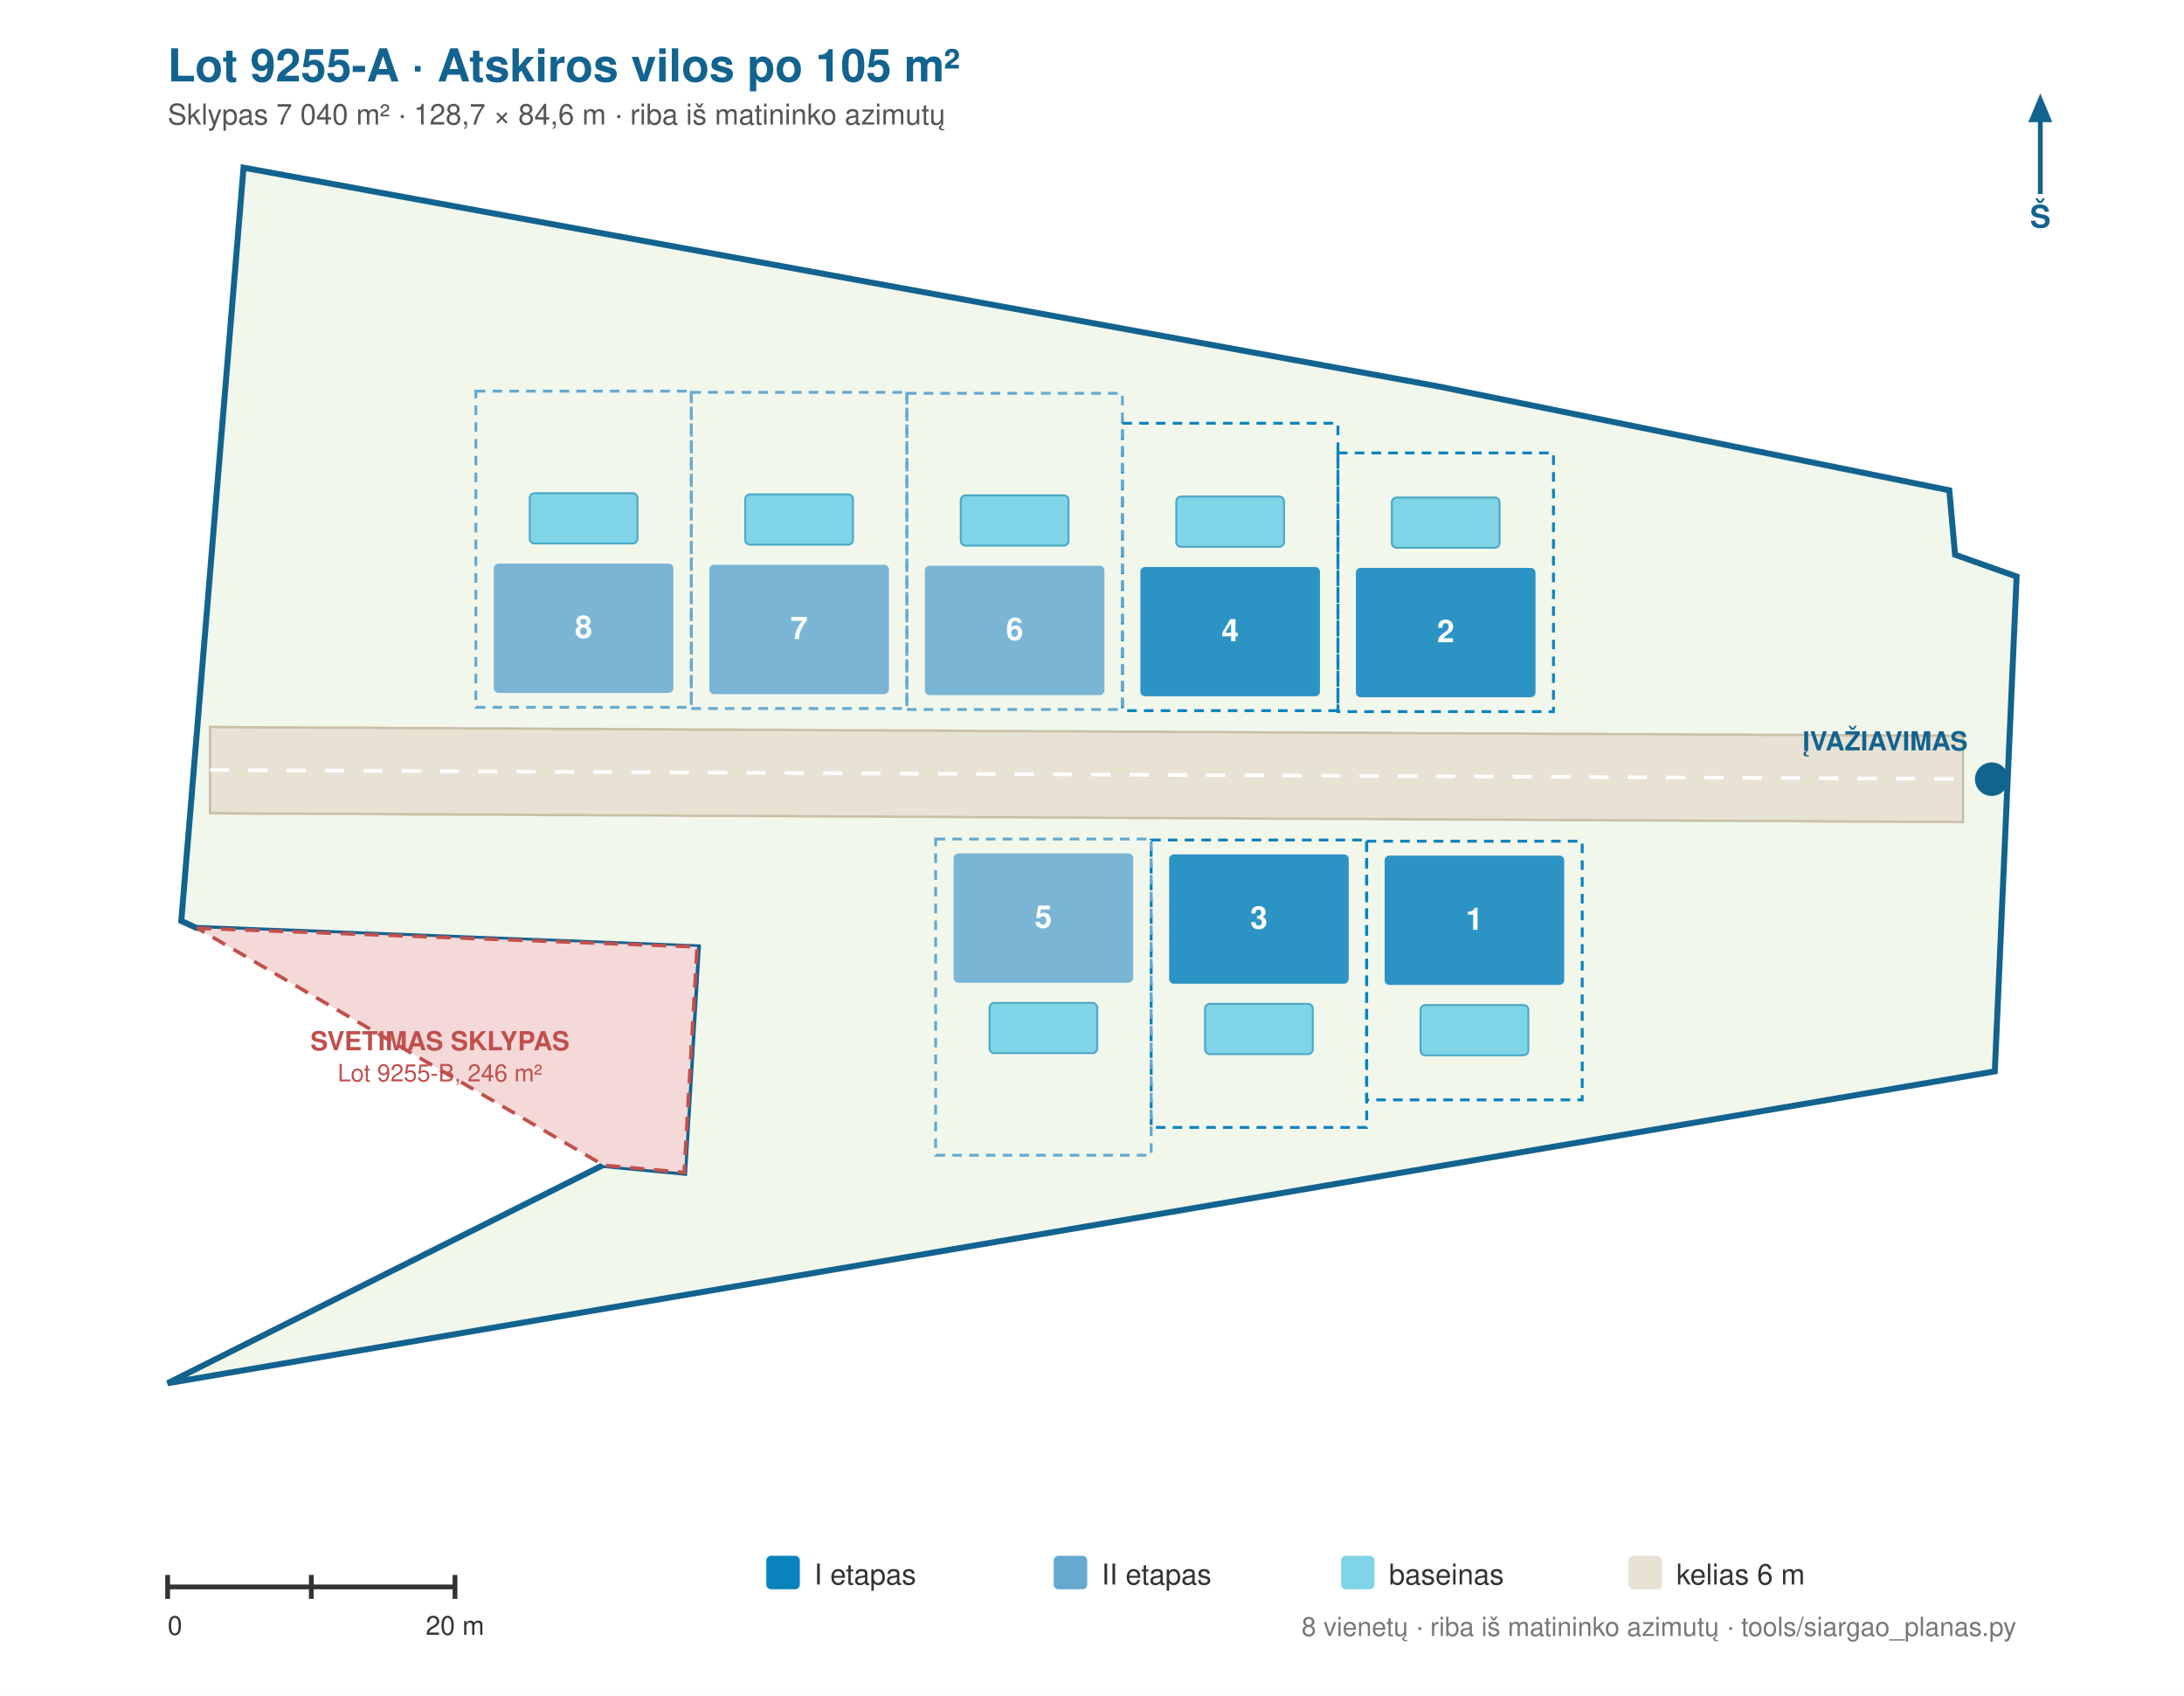
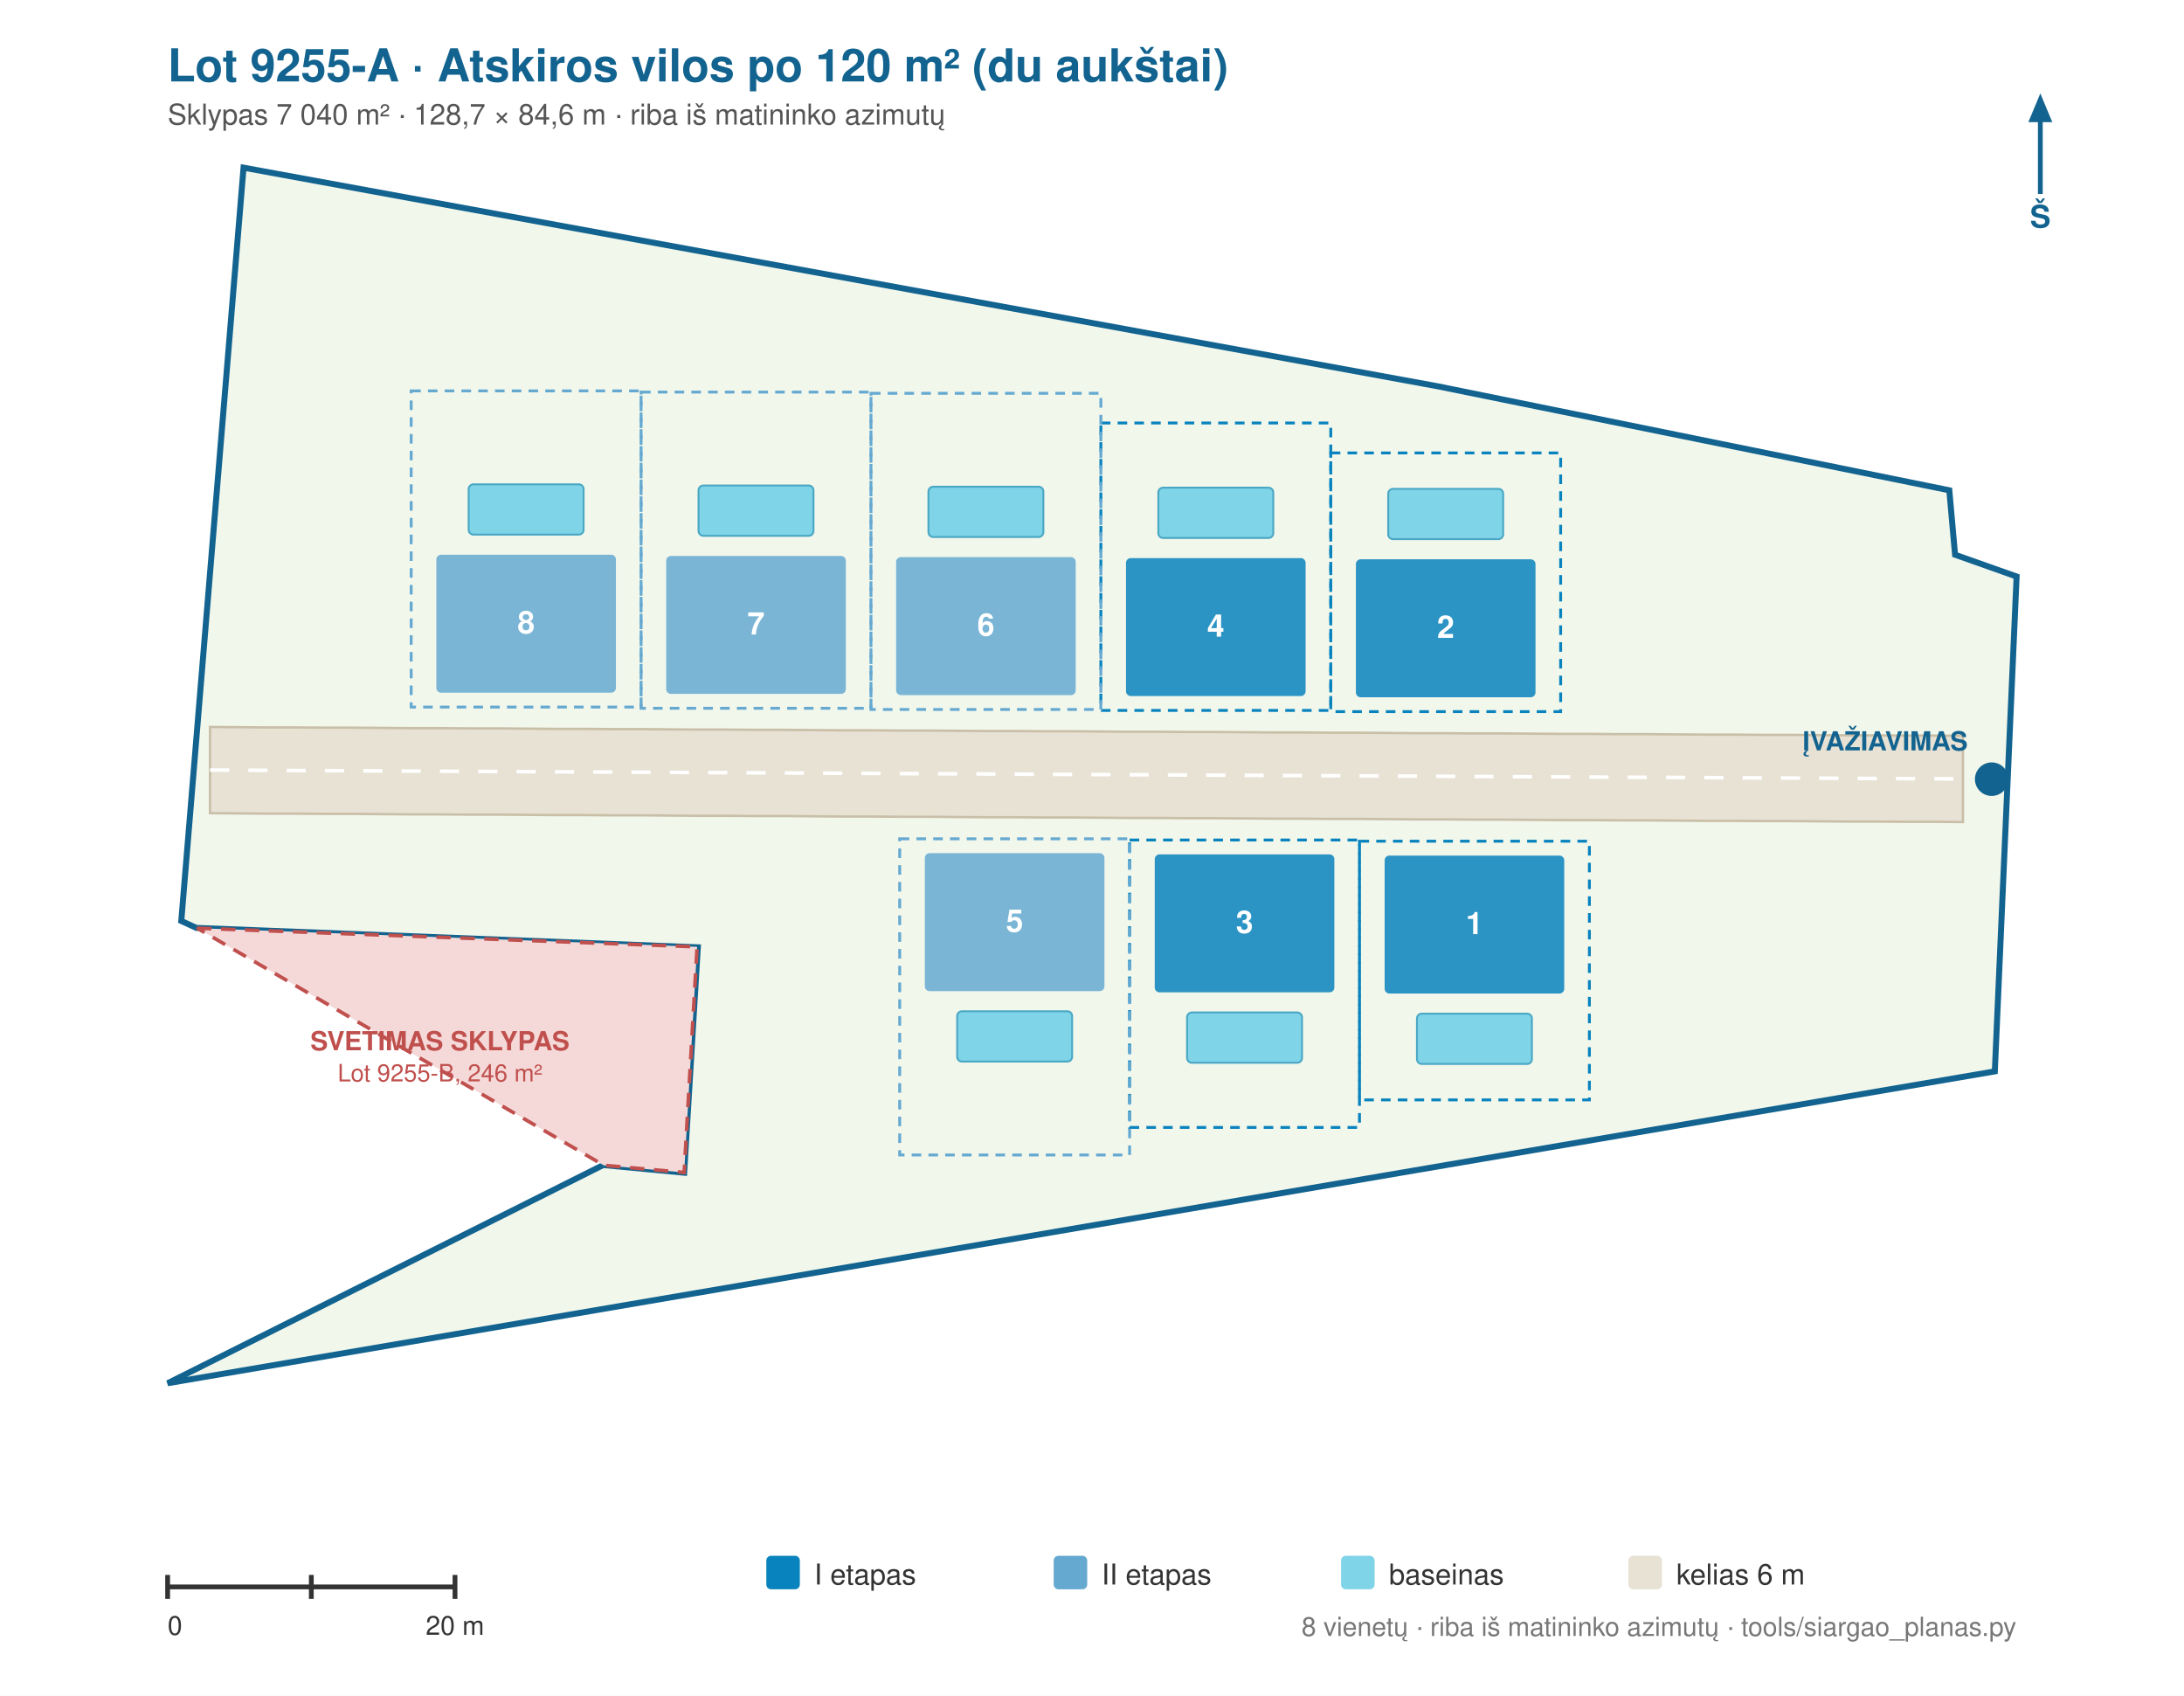
<svg xmlns="http://www.w3.org/2000/svg" width="912" height="708" viewBox="0 0 912 708" font-family="Helvetica,Arial,sans-serif">
  <rect width="912" height="708" fill="#ffffff" />
  <path d="M75.7 384.5 L101.7 70.0 L600.5 161.3 L814.0 204.7 L816.4 231.6 L842.1 240.7 L833.0 447.3 L70.0 577.5 L251.9 486.4 L285.7 489.6 L291.4 395.5 L82.0 387.4 Z" fill="#F2F7EC" stroke="#12638F" stroke-width="2.5" />
  <polygon points="87.7 303.5 99.7 303.6 111.7 303.7 123.7 303.7 135.7 303.8 147.7 303.8 159.7 303.9 171.7 304.0 183.7 304.0 195.7 304.1 207.7 304.1 219.7 304.2 231.7 304.3 243.7 304.3 255.7 304.4 267.7 304.4 279.7 304.5 291.7 304.6 303.7 304.6 315.7 304.7 327.7 304.7 339.7 304.8 351.7 304.9 363.7 304.9 375.7 305.0 387.7 305.0 399.7 305.1 411.7 305.2 423.7 305.2 435.7 305.3 447.7 305.3 459.7 305.4 471.7 305.5 483.7 305.5 495.7 305.6 507.7 305.6 519.7 305.7 531.7 305.8 543.7 305.8 555.7 305.9 567.7 305.9 579.7 306.0 591.7 306.1 603.7 306.1 615.7 306.2 627.7 306.2 639.7 306.3 651.7 306.4 663.7 306.4 675.7 306.5 687.7 306.5 699.7 306.6 711.7 306.7 723.7 306.7 735.7 306.8 747.7 306.8 759.7 306.9 771.7 307.0 783.7 307.0 795.7 307.1 807.7 307.1 819.7 307.2 819.7 343.2 807.7 343.1 795.7 343.1 783.7 343.0 771.7 343.0 759.7 342.9 747.7 342.8 735.7 342.8 723.7 342.7 711.7 342.7 699.7 342.6 687.7 342.5 675.7 342.5 663.7 342.4 651.7 342.4 639.7 342.3 627.7 342.2 615.7 342.2 603.7 342.1 591.7 342.1 579.7 342.0 567.7 341.9 555.7 341.9 543.7 341.8 531.7 341.8 519.7 341.7 507.7 341.6 495.7 341.6 483.7 341.5 471.7 341.5 459.7 341.4 447.7 341.3 435.7 341.3 423.7 341.2 411.7 341.2 399.7 341.1 387.7 341.0 375.7 341.0 363.7 340.9 351.7 340.9 339.7 340.8 327.7 340.7 315.7 340.7 303.7 340.6 291.7 340.6 279.7 340.5 267.7 340.4 255.7 340.4 243.7 340.3 231.7 340.3 219.7 340.2 207.7 340.1 195.7 340.1 183.7 340.0 171.7 340.0 159.7 339.9 147.7 339.8 135.7 339.8 123.7 339.7 111.7 339.7 99.7 339.6 87.7 339.5" fill="#E8E2D5" stroke="#C9BFA8" stroke-width="1" />
  <line x1="87.7" y1="321.5" x2="819.7" y2="325.2" stroke="#fff" stroke-width="1.5" stroke-dasharray="8 8" />
-   <rect x="570.7" y="351.2" width="90.0" height="108.0" fill="none" stroke="#0983BD" stroke-width="1.2" stroke-dasharray="4 3" />
-   <rect x="578.2" y="357.2" width="75.0" height="54.0" fill="#0983BD" opacity="0.85" rx="2" />
-   <rect x="593.2" y="419.6" width="45.0" height="21.0" fill="#7FD4E8" stroke="#4BA8C4" stroke-width="0.8" rx="2" />
-   <text x="615.7" y="388.2" font-size="13" font-weight="bold" fill="#fff" text-anchor="middle">1</text>
-   <rect x="558.7" y="189.1" width="90.0" height="108.0" fill="none" stroke="#0983BD" stroke-width="1.2" stroke-dasharray="4 3" />
-   <rect x="566.2" y="237.1" width="75.0" height="54.0" fill="#0983BD" opacity="0.85" rx="2" />
-   <rect x="581.2" y="207.7" width="45.0" height="21.0" fill="#7FD4E8" stroke="#4BA8C4" stroke-width="0.8" rx="2" />
-   <text x="603.7" y="268.1" font-size="13" font-weight="bold" fill="#fff" text-anchor="middle">2</text>
-   <rect x="480.7" y="350.7" width="90.0" height="120.0" fill="none" stroke="#0983BD" stroke-width="1.2" stroke-dasharray="4 3" />
-   <rect x="488.2" y="356.7" width="75.0" height="54.0" fill="#0983BD" opacity="0.85" rx="2" />
-   <rect x="503.2" y="419.1" width="45.0" height="21.0" fill="#7FD4E8" stroke="#4BA8C4" stroke-width="0.8" rx="2" />
-   <text x="525.7" y="387.7" font-size="13" font-weight="bold" fill="#fff" text-anchor="middle">3</text>
-   <rect x="468.7" y="176.7" width="90.0" height="120.0" fill="none" stroke="#0983BD" stroke-width="1.2" stroke-dasharray="4 3" />
-   <rect x="476.2" y="236.7" width="75.0" height="54.0" fill="#0983BD" opacity="0.85" rx="2" />
-   <rect x="491.2" y="207.3" width="45.0" height="21.0" fill="#7FD4E8" stroke="#4BA8C4" stroke-width="0.8" rx="2" />
-   <text x="513.7" y="267.7" font-size="13" font-weight="bold" fill="#fff" text-anchor="middle">4</text>
-   <rect x="390.7" y="350.3" width="90.0" height="132.0" fill="none" stroke="#65A9D1" stroke-width="1.2" stroke-dasharray="4 3" />
-   <rect x="398.2" y="356.3" width="75.0" height="54.0" fill="#65A9D1" opacity="0.85" rx="2" />
-   <rect x="413.2" y="418.7" width="45.0" height="21.0" fill="#7FD4E8" stroke="#4BA8C4" stroke-width="0.8" rx="2" />
-   <text x="435.7" y="387.3" font-size="13" font-weight="bold" fill="#fff" text-anchor="middle">5</text>
-   <rect x="378.7" y="164.2" width="90.0" height="132.0" fill="none" stroke="#65A9D1" stroke-width="1.2" stroke-dasharray="4 3" />
-   <rect x="386.2" y="236.2" width="75.0" height="54.0" fill="#65A9D1" opacity="0.85" rx="2" />
-   <rect x="401.2" y="206.8" width="45.0" height="21.0" fill="#7FD4E8" stroke="#4BA8C4" stroke-width="0.8" rx="2" />
-   <text x="423.7" y="267.2" font-size="13" font-weight="bold" fill="#fff" text-anchor="middle">6</text>
-   <rect x="288.7" y="163.8" width="90.0" height="132.0" fill="none" stroke="#65A9D1" stroke-width="1.2" stroke-dasharray="4 3" />
-   <rect x="296.2" y="235.8" width="75.0" height="54.0" fill="#65A9D1" opacity="0.85" rx="2" />
-   <rect x="311.2" y="206.4" width="45.0" height="21.0" fill="#7FD4E8" stroke="#4BA8C4" stroke-width="0.8" rx="2" />
-   <text x="333.7" y="266.8" font-size="13" font-weight="bold" fill="#fff" text-anchor="middle">7</text>
-   <rect x="198.7" y="163.3" width="90.0" height="132.0" fill="none" stroke="#65A9D1" stroke-width="1.2" stroke-dasharray="4 3" />
-   <rect x="206.2" y="235.3" width="75.0" height="54.0" fill="#65A9D1" opacity="0.85" rx="2" />
-   <rect x="221.2" y="205.9" width="45.0" height="21.0" fill="#7FD4E8" stroke="#4BA8C4" stroke-width="0.8" rx="2" />
-   <text x="243.7" y="266.3" font-size="13" font-weight="bold" fill="#fff" text-anchor="middle">8</text>
+   <rect x="567.7" y="351.2" width="96.0" height="108.0" fill="none" stroke="#0983BD" stroke-width="1.2" stroke-dasharray="4 3" />
+   <rect x="578.2" y="357.2" width="75.0" height="57.6" fill="#0983BD" opacity="0.85" rx="2" />
+   <rect x="591.7" y="423.2" width="48.0" height="21.0" fill="#7FD4E8" stroke="#4BA8C4" stroke-width="0.8" rx="2" />
+   <text x="615.7" y="390.0" font-size="13" font-weight="bold" fill="#fff" text-anchor="middle">1</text>
+   <rect x="555.7" y="189.1" width="96.0" height="108.0" fill="none" stroke="#0983BD" stroke-width="1.2" stroke-dasharray="4 3" />
+   <rect x="566.2" y="233.5" width="75.0" height="57.6" fill="#0983BD" opacity="0.85" rx="2" />
+   <rect x="579.7" y="204.1" width="48.0" height="21.0" fill="#7FD4E8" stroke="#4BA8C4" stroke-width="0.8" rx="2" />
+   <text x="603.7" y="266.3" font-size="13" font-weight="bold" fill="#fff" text-anchor="middle">2</text>
+   <rect x="471.7" y="350.7" width="96.0" height="120.0" fill="none" stroke="#0983BD" stroke-width="1.2" stroke-dasharray="4 3" />
+   <rect x="482.2" y="356.7" width="75.0" height="57.6" fill="#0983BD" opacity="0.85" rx="2" />
+   <rect x="495.7" y="422.7" width="48.0" height="21.0" fill="#7FD4E8" stroke="#4BA8C4" stroke-width="0.8" rx="2" />
+   <text x="519.7" y="389.5" font-size="13" font-weight="bold" fill="#fff" text-anchor="middle">3</text>
+   <rect x="459.7" y="176.6" width="96.0" height="120.0" fill="none" stroke="#0983BD" stroke-width="1.2" stroke-dasharray="4 3" />
+   <rect x="470.2" y="233.0" width="75.0" height="57.6" fill="#0983BD" opacity="0.85" rx="2" />
+   <rect x="483.7" y="203.6" width="48.0" height="21.0" fill="#7FD4E8" stroke="#4BA8C4" stroke-width="0.8" rx="2" />
+   <text x="507.7" y="265.8" font-size="13" font-weight="bold" fill="#fff" text-anchor="middle">4</text>
+   <rect x="375.7" y="350.2" width="96.0" height="132.0" fill="none" stroke="#65A9D1" stroke-width="1.2" stroke-dasharray="4 3" />
+   <rect x="386.2" y="356.2" width="75.0" height="57.6" fill="#65A9D1" opacity="0.85" rx="2" />
+   <rect x="399.7" y="422.2" width="48.0" height="21.0" fill="#7FD4E8" stroke="#4BA8C4" stroke-width="0.8" rx="2" />
+   <text x="423.7" y="389.0" font-size="13" font-weight="bold" fill="#fff" text-anchor="middle">5</text>
+   <rect x="363.7" y="164.2" width="96.0" height="132.0" fill="none" stroke="#65A9D1" stroke-width="1.2" stroke-dasharray="4 3" />
+   <rect x="374.2" y="232.6" width="75.0" height="57.6" fill="#65A9D1" opacity="0.85" rx="2" />
+   <rect x="387.7" y="203.2" width="48.0" height="21.0" fill="#7FD4E8" stroke="#4BA8C4" stroke-width="0.8" rx="2" />
+   <text x="411.7" y="265.4" font-size="13" font-weight="bold" fill="#fff" text-anchor="middle">6</text>
+   <rect x="267.7" y="163.7" width="96.0" height="132.0" fill="none" stroke="#65A9D1" stroke-width="1.2" stroke-dasharray="4 3" />
+   <rect x="278.2" y="232.1" width="75.0" height="57.6" fill="#65A9D1" opacity="0.85" rx="2" />
+   <rect x="291.7" y="202.7" width="48.0" height="21.0" fill="#7FD4E8" stroke="#4BA8C4" stroke-width="0.8" rx="2" />
+   <text x="315.7" y="264.9" font-size="13" font-weight="bold" fill="#fff" text-anchor="middle">7</text>
+   <rect x="171.7" y="163.2" width="96.0" height="132.0" fill="none" stroke="#65A9D1" stroke-width="1.2" stroke-dasharray="4 3" />
+   <rect x="182.2" y="231.6" width="75.0" height="57.6" fill="#65A9D1" opacity="0.85" rx="2" />
+   <rect x="195.7" y="202.2" width="48.0" height="21.0" fill="#7FD4E8" stroke="#4BA8C4" stroke-width="0.8" rx="2" />
+   <text x="219.7" y="264.4" font-size="13" font-weight="bold" fill="#fff" text-anchor="middle">8</text>
  <path d="M82.3 387.5 L291.1 395.3 L285.7 489.5 L252.1 486.5 Z" fill="#F5D9D9" stroke="#C0504D" stroke-width="1.5" stroke-dasharray="6 4" />
  <text x="183.7" y="438.5" font-size="11" fill="#C0504D" text-anchor="middle" font-weight="bold">SVETIMAS SKLYPAS</text>
  <text x="183.7" y="451.5" font-size="10" fill="#C0504D" text-anchor="middle">Lot 9255-B, 246 m²</text>
  <circle cx="831.7" cy="325.3" r="7" fill="#12638F" />
  <text x="821.7" y="313.3" font-size="11" fill="#12638F" font-weight="bold" text-anchor="end">ĮVAŽIAVIMAS</text>
  <g transform="translate(852,55)">
    <line x1="0" y1="26" x2="0" y2="-10" stroke="#12638F" stroke-width="2" />
    <polygon points="0,-16 -5,-4 5,-4" fill="#12638F" />
    <text x="0" y="40" font-size="13" fill="#12638F" text-anchor="middle" font-weight="bold">Š</text>
  </g>
  <line x1="70" y1="662.533" x2="190.0" y2="662.533" stroke="#333" stroke-width="2" />
  <line x1="70.0" y1="657.533" x2="70.0" y2="667.533" stroke="#333" stroke-width="2" />
  <line x1="130.0" y1="657.533" x2="130.0" y2="667.533" stroke="#333" stroke-width="2" />
  <line x1="190.0" y1="657.533" x2="190.0" y2="667.533" stroke="#333" stroke-width="2" />
  <text x="70" y="682.533" font-size="11" fill="#333">0</text>
  <text x="190.0" y="682.533" font-size="11" fill="#333" text-anchor="middle">20 m</text>
-   <text x="70" y="34" font-size="19" font-weight="bold" fill="#12638F">Lot 9255-A · Atskiros vilos po 105 m²</text>
+   <text x="70" y="34" font-size="19" font-weight="bold" fill="#12638F">Lot 9255-A · Atskiros vilos po 120 m² (du aukštai)</text>
  <text x="70" y="52" font-size="12" fill="#555">Sklypas 7 040 m² · 128,7 × 84,6 m · riba iš matininko azimutų</text>
  <rect x="320" y="649.533" width="14" height="14" fill="#0983BD" rx="2" />
  <text x="340" y="661.533" font-size="12" fill="#333">I etapas</text>
  <rect x="440" y="649.533" width="14" height="14" fill="#65A9D1" rx="2" />
  <text x="460" y="661.533" font-size="12" fill="#333">II etapas</text>
  <rect x="560" y="649.533" width="14" height="14" fill="#7FD4E8" rx="2" />
  <text x="580" y="661.533" font-size="12" fill="#333">baseinas</text>
  <rect x="680" y="649.533" width="14" height="14" fill="#E8E2D5" rx="2" />
  <text x="700" y="661.533" font-size="12" fill="#333">kelias 6 m</text>
  <text x="842" y="683" font-size="11" fill="#777" text-anchor="end">8 vienetų · riba iš matininko azimutų · tools/siargao_planas.py</text>
</svg>
